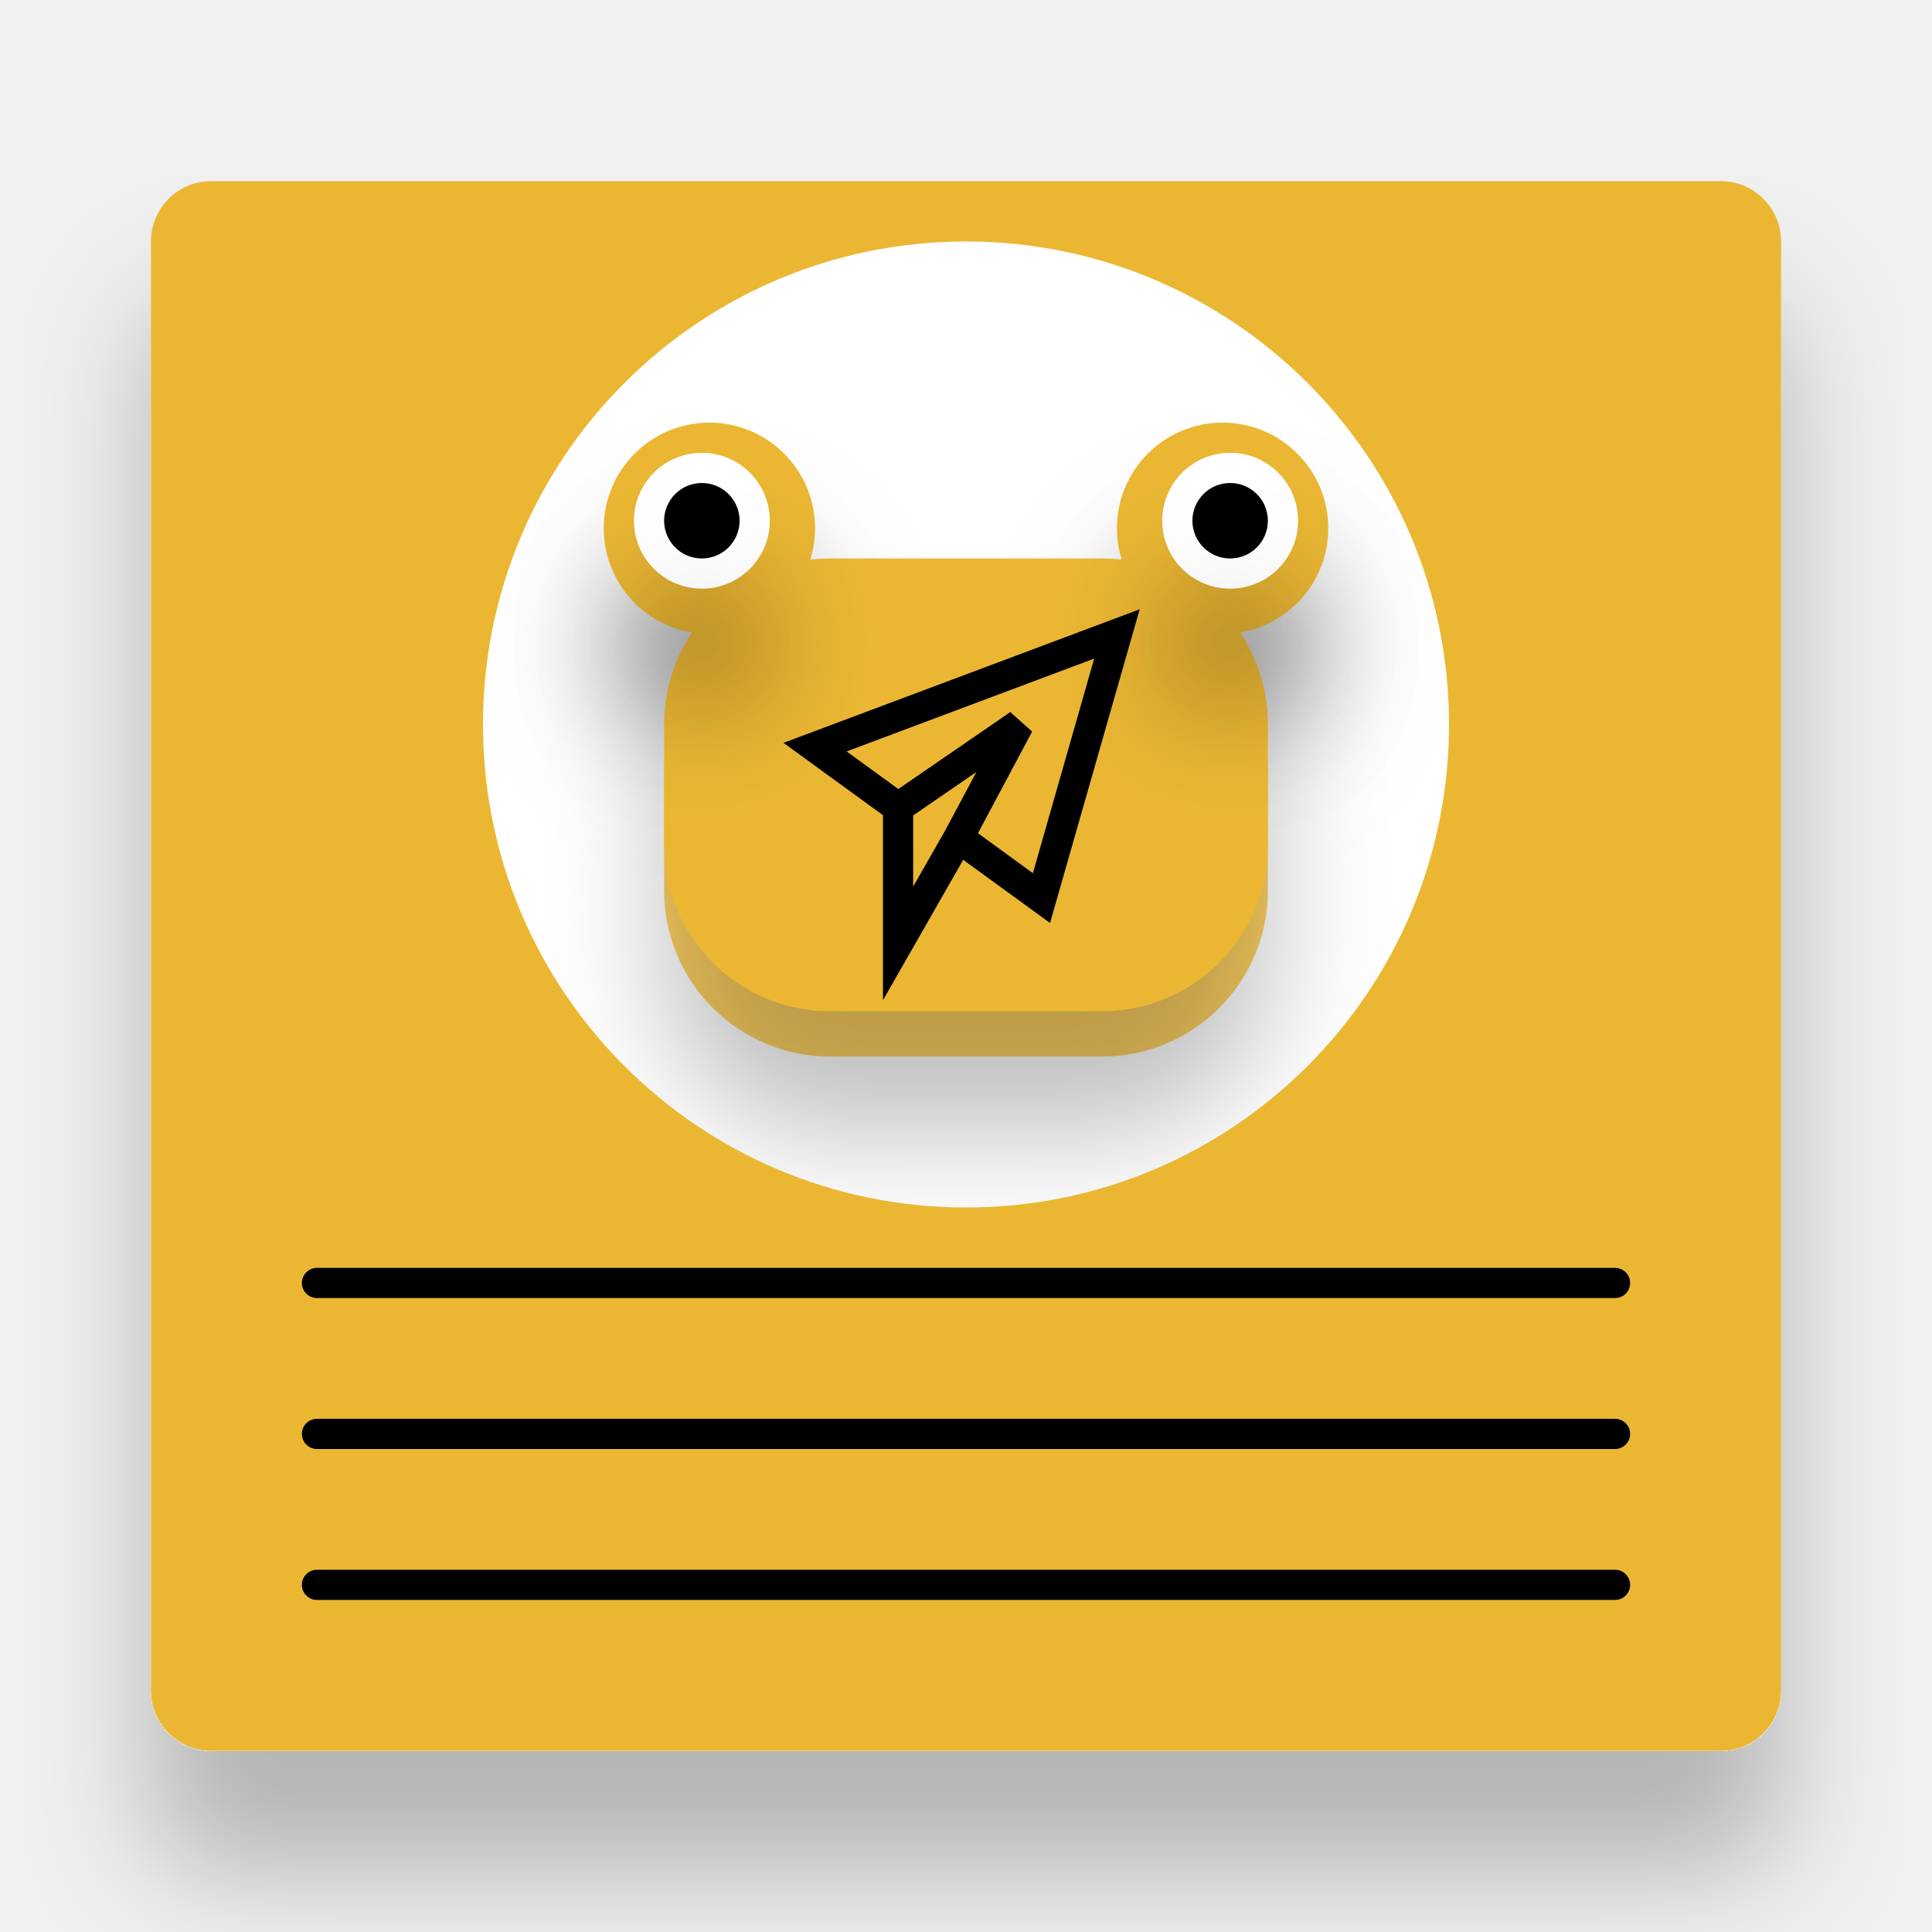
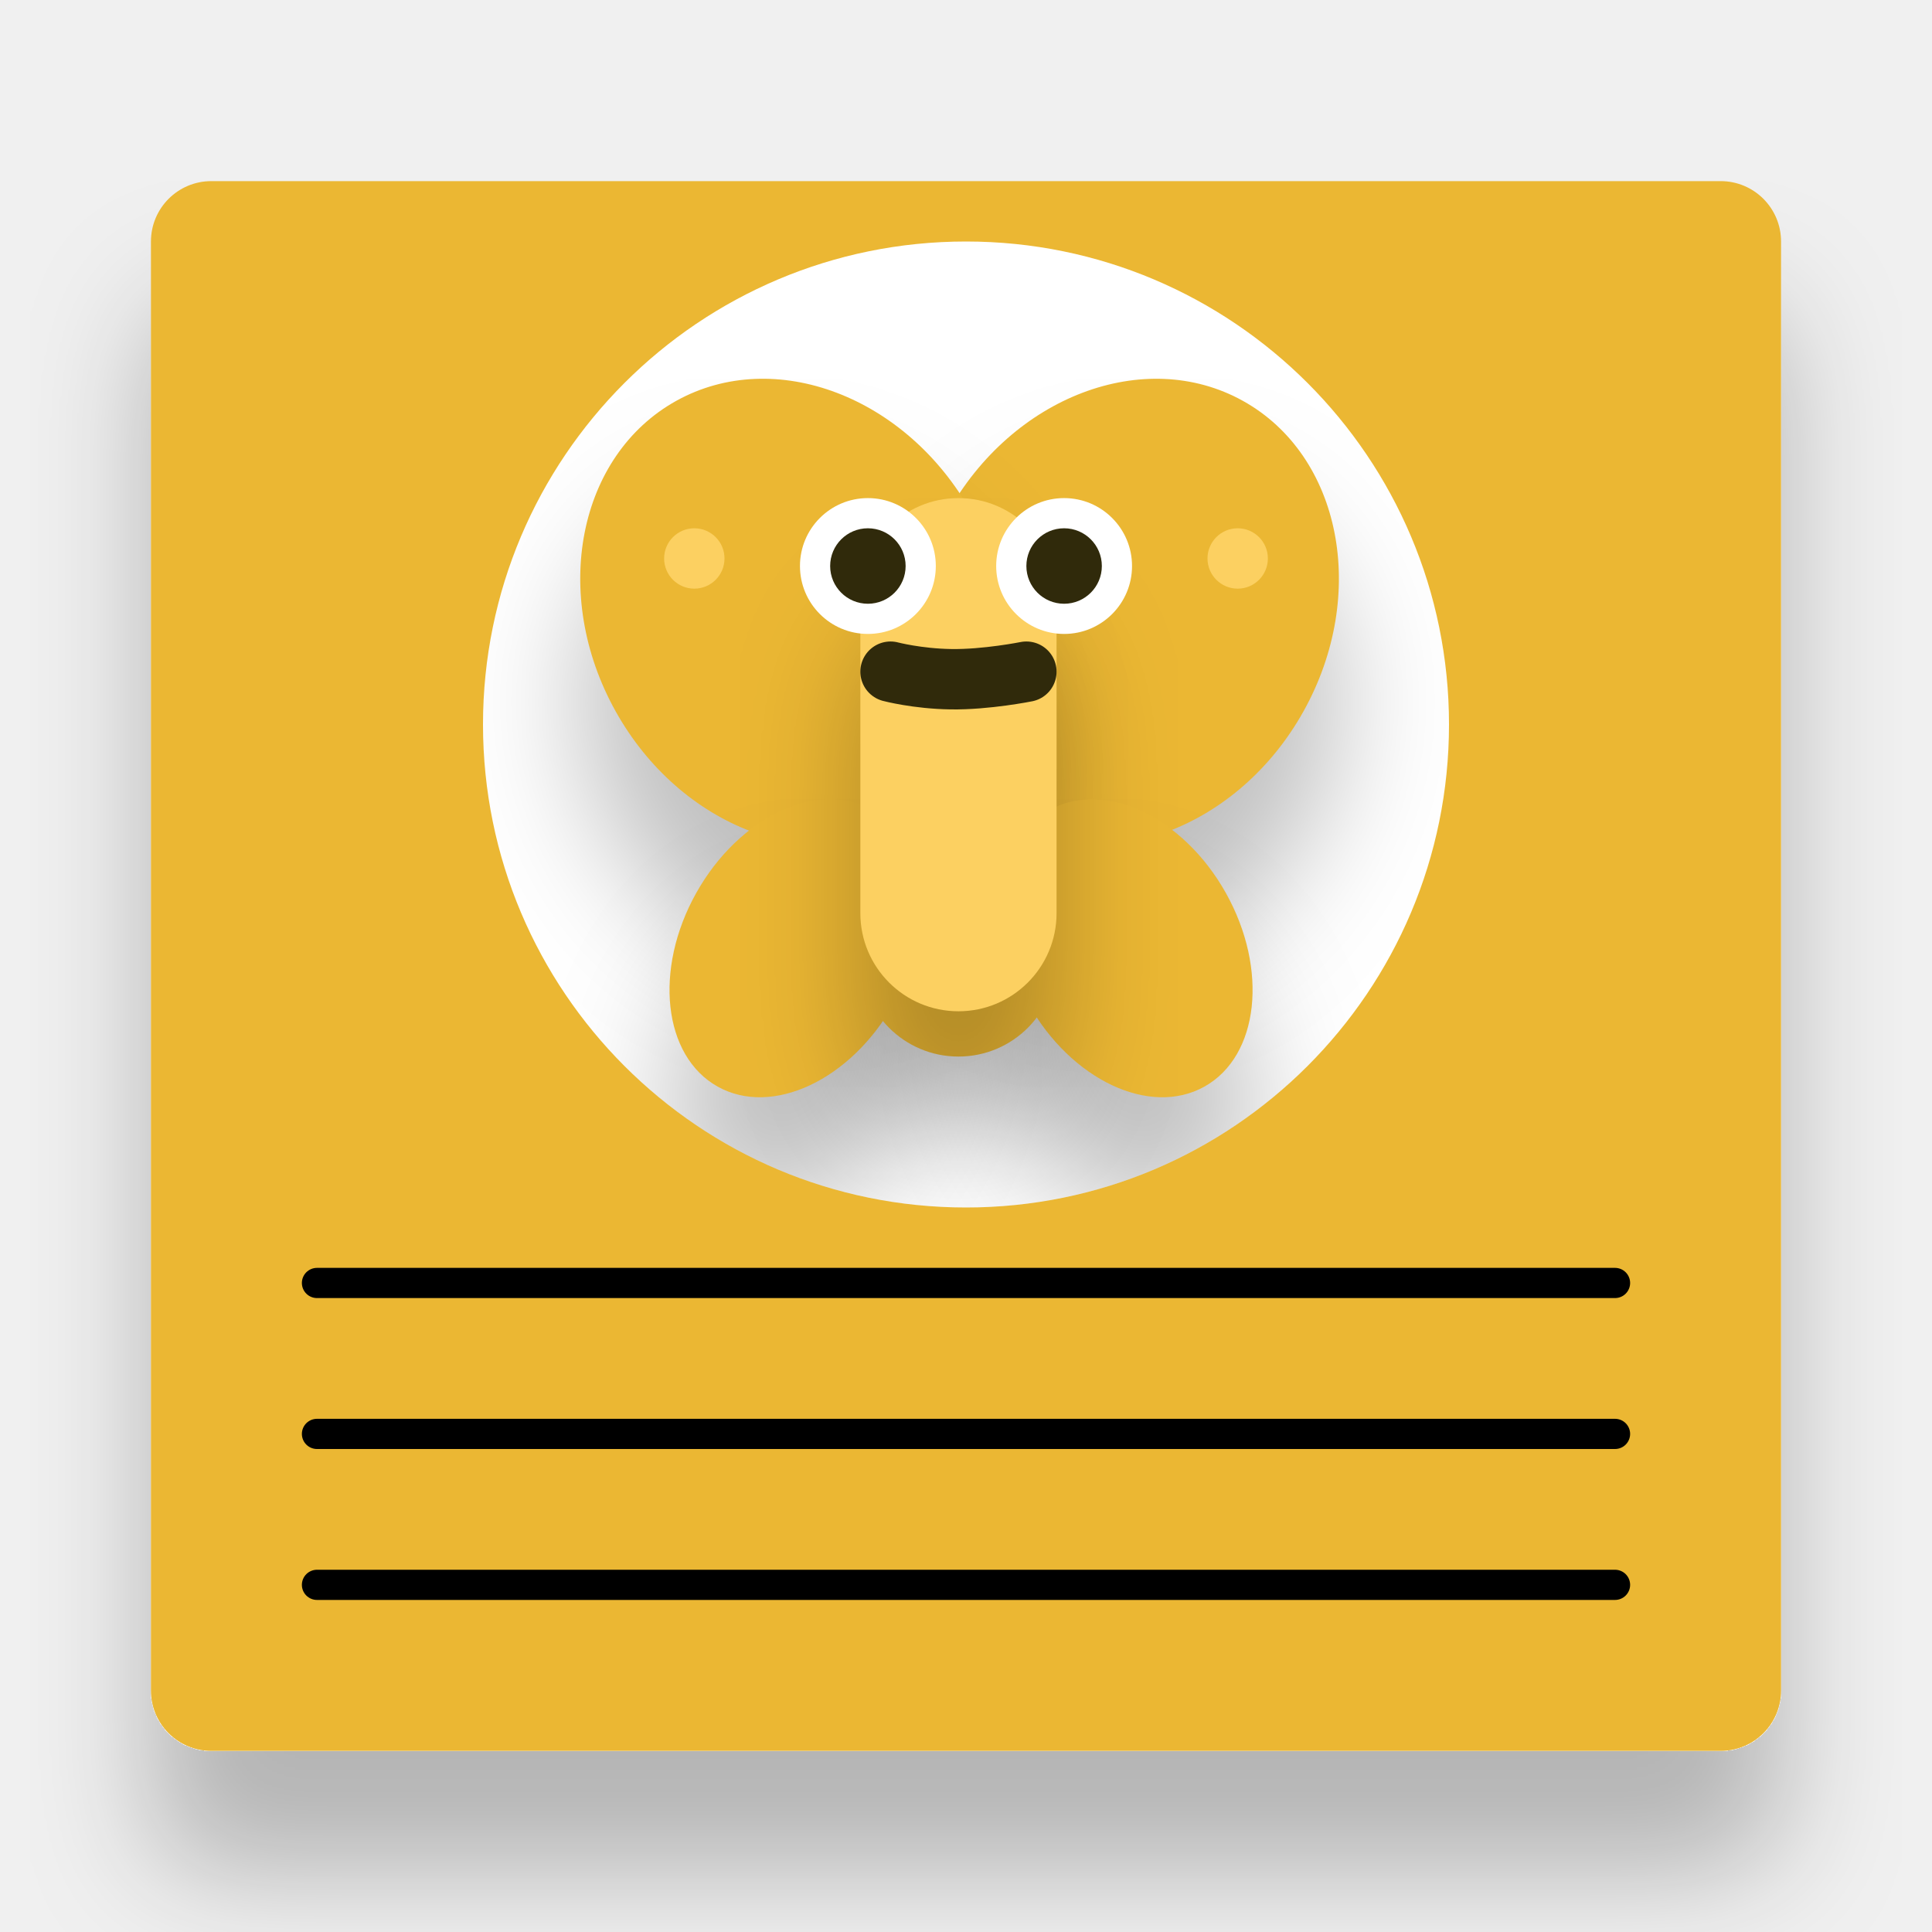
<svg xmlns="http://www.w3.org/2000/svg" width="64" height="64" viewBox="0 0 64 64" fill="none">
-   <g clip-path="url(#clip0_706_41)">
-     <g filter="url(#filter0_d_706_41)">
+   <g clip-path="url(#clip0_1326_2)">
+     <g filter="url(#filter0_d_1326_2)">
      <rect x="5" y="6" width="54" height="52" rx="2" fill="#EBB733" />
+     </g>
+     <g clip-path="url(#clip1_1326_2)">
+       <rect x="16" y="8" width="32" height="32" rx="16" fill="white" />
+       <g filter="url(#filter1_d_1326_2)">
+         <ellipse cx="37.287" cy="20.272" rx="6.75" ry="8" transform="rotate(29.0721 37.2868 20.272)" fill="#EBB733" />
+       </g>
+       <g filter="url(#filter2_d_1326_2)">
+         <ellipse cx="26.287" cy="20.272" rx="6.75" ry="8" transform="rotate(-29.07 26.2867 20.2719)" fill="#EBB733" />
+       </g>
+       <g filter="url(#filter3_d_1326_2)">
+         <ellipse cx="26.336" cy="31.413" rx="3.75" ry="5.25" transform="rotate(29.23 26.3362 31.4127)" fill="#EBB733" />
+       </g>
+       <g filter="url(#filter4_d_1326_2)">
+         <ellipse cx="37.336" cy="31.413" rx="3.75" ry="5.25" transform="rotate(-29.2308 37.3362 31.4127)" fill="#EBB733" />
+       </g>
+       <rect x="28.5" y="20" width="6.5" height="15" rx="3.25" fill="#EBB733" />
+       <g filter="url(#filter5_d_1326_2)">
+         <rect x="28.5" y="16.5" width="6.5" height="17" rx="3.25" fill="#FCD061" />
+       </g>
+       <path d="M29.5 22.25C29.5 22.25 30.382 22.483 31.5 22.5C32.667 22.518 34 22.25 34 22.25" stroke="#302A0B" stroke-width="2" stroke-linecap="round" stroke-linejoin="round" />
+       <ellipse cx="29.5" cy="19.5" rx="1" ry="0.5" fill="#FCD061" />
+       <ellipse cx="34" cy="19.5" rx="1" ry="0.5" fill="#FCD061" />
+       <circle cx="28.75" cy="18.75" r="2.25" fill="white" />
+       <circle cx="28.75" cy="18.75" r="1.25" fill="#302A0B" />
+       <circle cx="35.25" cy="18.75" r="2.25" fill="white" />
+       <circle cx="35.25" cy="18.75" r="1.25" fill="#302A0B" />
+       <circle cx="41" cy="18.5" r="1" fill="#FCD061" />
+       <circle cx="23" cy="18.5" r="1" fill="#FCD061" />
    </g>
    <line x1="10.5" y1="42.5" x2="53.5" y2="42.5" stroke="black" stroke-linecap="round" />
    <line x1="10.5" y1="47.5" x2="53.5" y2="47.5" stroke="black" stroke-linecap="round" />
    <line x1="10.5" y1="52.5" x2="53.5" y2="52.5" stroke="black" stroke-linecap="round" />
-     <g clip-path="url(#clip1_706_41)">
-       <rect x="16" y="8" width="32" height="32" rx="16" fill="white" />
-       <g filter="url(#filter1_d_706_41)">
-         <circle cx="23.5" cy="17.5" r="3.5" fill="#EBB733" />
-       </g>
-       <g filter="url(#filter2_d_706_41)">
-         <circle cx="40.5" cy="17.5" r="3.5" fill="#EBB733" />
-       </g>
-       <rect x="22" y="20" width="20" height="15" rx="5.5" fill="#FCD061" />
-       <g filter="url(#filter3_d_706_41)">
-         <rect x="22" y="18.5" width="20" height="15" rx="5.5" fill="#EBB733" />
-       </g>
-       <g filter="url(#filter4_d_706_41)">
-         <circle cx="23.25" cy="17.25" r="2.25" fill="white" />
-       </g>
-       <g filter="url(#filter5_d_706_41)">
-         <circle cx="23.25" cy="17.25" r="1.25" fill="black" />
-       </g>
-       <g filter="url(#filter6_d_706_41)">
-         <circle cx="40.75" cy="17.25" r="2.25" fill="white" />
-       </g>
-       <g filter="url(#filter7_d_706_41)">
-         <circle cx="40.75" cy="17.25" r="1.25" fill="black" />
-       </g>
-       <path d="M29.75 26.75V31.25L31.75 27.75M29.75 26.75L27 24.75L37 21L34.5 29.75L31.75 27.75M29.75 26.75L33.75 24L31.75 27.75" stroke="black" />
-     </g>
  </g>
  <defs>
-     <filter id="filter0_d_706_41" x="1" y="6" width="62" height="60" filterUnits="userSpaceOnUse" color-interpolation-filters="sRGB">
+     <filter id="filter0_d_1326_2" x="1" y="6" width="62" height="60" filterUnits="userSpaceOnUse" color-interpolation-filters="sRGB">
      <feFlood flood-opacity="0" result="BackgroundImageFix" />
      <feColorMatrix in="SourceAlpha" type="matrix" values="0 0 0 0 0 0 0 0 0 0 0 0 0 0 0 0 0 0 127 0" result="hardAlpha" />
      <feOffset dy="4" />
      <feGaussianBlur stdDeviation="2" />
      <feComposite in2="hardAlpha" operator="out" />
      <feColorMatrix type="matrix" values="0 0 0 0 0 0 0 0 0 0 0 0 0 0 0 0 0 0 0.25 0" />
-       <feBlend mode="normal" in2="BackgroundImageFix" result="effect1_dropShadow_706_41" />
-       <feBlend mode="normal" in="SourceGraphic" in2="effect1_dropShadow_706_41" result="shape" />
+       <feBlend mode="normal" in2="BackgroundImageFix" result="effect1_dropShadow_1326_2" />
+       <feBlend mode="normal" in="SourceGraphic" in2="effect1_dropShadow_1326_2" result="shape" />
    </filter>
-     <filter id="filter1_d_706_41" x="16" y="14" width="15" height="15" filterUnits="userSpaceOnUse" color-interpolation-filters="sRGB">
+     <filter id="filter1_d_1326_2" x="26.221" y="12.547" width="22.132" height="23.45" filterUnits="userSpaceOnUse" color-interpolation-filters="sRGB">
      <feFlood flood-opacity="0" result="BackgroundImageFix" />
      <feColorMatrix in="SourceAlpha" type="matrix" values="0 0 0 0 0 0 0 0 0 0 0 0 0 0 0 0 0 0 127 0" result="hardAlpha" />
      <feOffset dy="4" />
      <feGaussianBlur stdDeviation="2" />
      <feColorMatrix type="matrix" values="0 0 0 0 0 0 0 0 0 0 0 0 0 0 0 0 0 0 0.25 0" />
-       <feBlend mode="normal" in2="BackgroundImageFix" result="effect1_dropShadow_706_41" />
-       <feBlend mode="normal" in="SourceGraphic" in2="effect1_dropShadow_706_41" result="shape" />
+       <feBlend mode="normal" in2="BackgroundImageFix" result="effect1_dropShadow_1326_2" />
+       <feBlend mode="normal" in="SourceGraphic" in2="effect1_dropShadow_1326_2" result="shape" />
    </filter>
-     <filter id="filter2_d_706_41" x="33" y="14" width="15" height="15" filterUnits="userSpaceOnUse" color-interpolation-filters="sRGB">
+     <filter id="filter2_d_1326_2" x="15.221" y="12.547" width="22.132" height="23.45" filterUnits="userSpaceOnUse" color-interpolation-filters="sRGB">
      <feFlood flood-opacity="0" result="BackgroundImageFix" />
      <feColorMatrix in="SourceAlpha" type="matrix" values="0 0 0 0 0 0 0 0 0 0 0 0 0 0 0 0 0 0 127 0" result="hardAlpha" />
      <feOffset dy="4" />
      <feGaussianBlur stdDeviation="2" />
      <feColorMatrix type="matrix" values="0 0 0 0 0 0 0 0 0 0 0 0 0 0 0 0 0 0 0.25 0" />
-       <feBlend mode="normal" in2="BackgroundImageFix" result="effect1_dropShadow_706_41" />
-       <feBlend mode="normal" in="SourceGraphic" in2="effect1_dropShadow_706_41" result="shape" />
+       <feBlend mode="normal" in2="BackgroundImageFix" result="effect1_dropShadow_1326_2" />
+       <feBlend mode="normal" in="SourceGraphic" in2="effect1_dropShadow_1326_2" result="shape" />
    </filter>
-     <filter id="filter3_d_706_41" x="18" y="18.5" width="28" height="23" filterUnits="userSpaceOnUse" color-interpolation-filters="sRGB">
+     <filter id="filter3_d_1326_2" x="18.179" y="26.477" width="16.315" height="17.87" filterUnits="userSpaceOnUse" color-interpolation-filters="sRGB">
      <feFlood flood-opacity="0" result="BackgroundImageFix" />
      <feColorMatrix in="SourceAlpha" type="matrix" values="0 0 0 0 0 0 0 0 0 0 0 0 0 0 0 0 0 0 127 0" result="hardAlpha" />
      <feOffset dy="4" />
      <feGaussianBlur stdDeviation="2" />
      <feColorMatrix type="matrix" values="0 0 0 0 0 0 0 0 0 0 0 0 0 0 0 0 0 0 0.25 0" />
-       <feBlend mode="normal" in2="BackgroundImageFix" result="effect1_dropShadow_706_41" />
-       <feBlend mode="normal" in="SourceGraphic" in2="effect1_dropShadow_706_41" result="shape" />
+       <feBlend mode="normal" in2="BackgroundImageFix" result="effect1_dropShadow_1326_2" />
+       <feBlend mode="normal" in="SourceGraphic" in2="effect1_dropShadow_1326_2" result="shape" />
    </filter>
-     <filter id="filter4_d_706_41" x="17" y="15" width="12.5" height="12.5" filterUnits="userSpaceOnUse" color-interpolation-filters="sRGB">
+     <filter id="filter4_d_1326_2" x="29.179" y="26.477" width="16.315" height="17.87" filterUnits="userSpaceOnUse" color-interpolation-filters="sRGB">
      <feFlood flood-opacity="0" result="BackgroundImageFix" />
      <feColorMatrix in="SourceAlpha" type="matrix" values="0 0 0 0 0 0 0 0 0 0 0 0 0 0 0 0 0 0 127 0" result="hardAlpha" />
      <feOffset dy="4" />
      <feGaussianBlur stdDeviation="2" />
      <feColorMatrix type="matrix" values="0 0 0 0 0 0 0 0 0 0 0 0 0 0 0 0 0 0 0.25 0" />
-       <feBlend mode="normal" in2="BackgroundImageFix" result="effect1_dropShadow_706_41" />
-       <feBlend mode="normal" in="SourceGraphic" in2="effect1_dropShadow_706_41" result="shape" />
+       <feBlend mode="normal" in2="BackgroundImageFix" result="effect1_dropShadow_1326_2" />
+       <feBlend mode="normal" in="SourceGraphic" in2="effect1_dropShadow_1326_2" result="shape" />
    </filter>
-     <filter id="filter5_d_706_41" x="18" y="16" width="10.5" height="10.5" filterUnits="userSpaceOnUse" color-interpolation-filters="sRGB">
+     <filter id="filter5_d_1326_2" x="24.5" y="16.5" width="14.5" height="25" filterUnits="userSpaceOnUse" color-interpolation-filters="sRGB">
      <feFlood flood-opacity="0" result="BackgroundImageFix" />
      <feColorMatrix in="SourceAlpha" type="matrix" values="0 0 0 0 0 0 0 0 0 0 0 0 0 0 0 0 0 0 127 0" result="hardAlpha" />
      <feOffset dy="4" />
      <feGaussianBlur stdDeviation="2" />
      <feColorMatrix type="matrix" values="0 0 0 0 0 0 0 0 0 0 0 0 0 0 0 0 0 0 0.25 0" />
-       <feBlend mode="normal" in2="BackgroundImageFix" result="effect1_dropShadow_706_41" />
-       <feBlend mode="normal" in="SourceGraphic" in2="effect1_dropShadow_706_41" result="shape" />
+       <feBlend mode="normal" in2="BackgroundImageFix" result="effect1_dropShadow_1326_2" />
+       <feBlend mode="normal" in="SourceGraphic" in2="effect1_dropShadow_1326_2" result="shape" />
    </filter>
-     <filter id="filter6_d_706_41" x="34.5" y="15" width="12.5" height="12.5" filterUnits="userSpaceOnUse" color-interpolation-filters="sRGB">
-       <feFlood flood-opacity="0" result="BackgroundImageFix" />
-       <feColorMatrix in="SourceAlpha" type="matrix" values="0 0 0 0 0 0 0 0 0 0 0 0 0 0 0 0 0 0 127 0" result="hardAlpha" />
-       <feOffset dy="4" />
-       <feGaussianBlur stdDeviation="2" />
-       <feColorMatrix type="matrix" values="0 0 0 0 0 0 0 0 0 0 0 0 0 0 0 0 0 0 0.25 0" />
-       <feBlend mode="normal" in2="BackgroundImageFix" result="effect1_dropShadow_706_41" />
-       <feBlend mode="normal" in="SourceGraphic" in2="effect1_dropShadow_706_41" result="shape" />
-     </filter>
-     <filter id="filter7_d_706_41" x="35.5" y="16" width="10.5" height="10.5" filterUnits="userSpaceOnUse" color-interpolation-filters="sRGB">
-       <feFlood flood-opacity="0" result="BackgroundImageFix" />
-       <feColorMatrix in="SourceAlpha" type="matrix" values="0 0 0 0 0 0 0 0 0 0 0 0 0 0 0 0 0 0 127 0" result="hardAlpha" />
-       <feOffset dy="4" />
-       <feGaussianBlur stdDeviation="2" />
-       <feColorMatrix type="matrix" values="0 0 0 0 0 0 0 0 0 0 0 0 0 0 0 0 0 0 0.25 0" />
-       <feBlend mode="normal" in2="BackgroundImageFix" result="effect1_dropShadow_706_41" />
-       <feBlend mode="normal" in="SourceGraphic" in2="effect1_dropShadow_706_41" result="shape" />
-     </filter>
-     <clipPath id="clip0_706_41">
+     <clipPath id="clip0_1326_2">
      <rect width="64" height="64" fill="white" />
    </clipPath>
-     <clipPath id="clip1_706_41">
+     <clipPath id="clip1_1326_2">
      <rect x="16" y="8" width="32" height="32" rx="16" fill="white" />
    </clipPath>
  </defs>
</svg>
